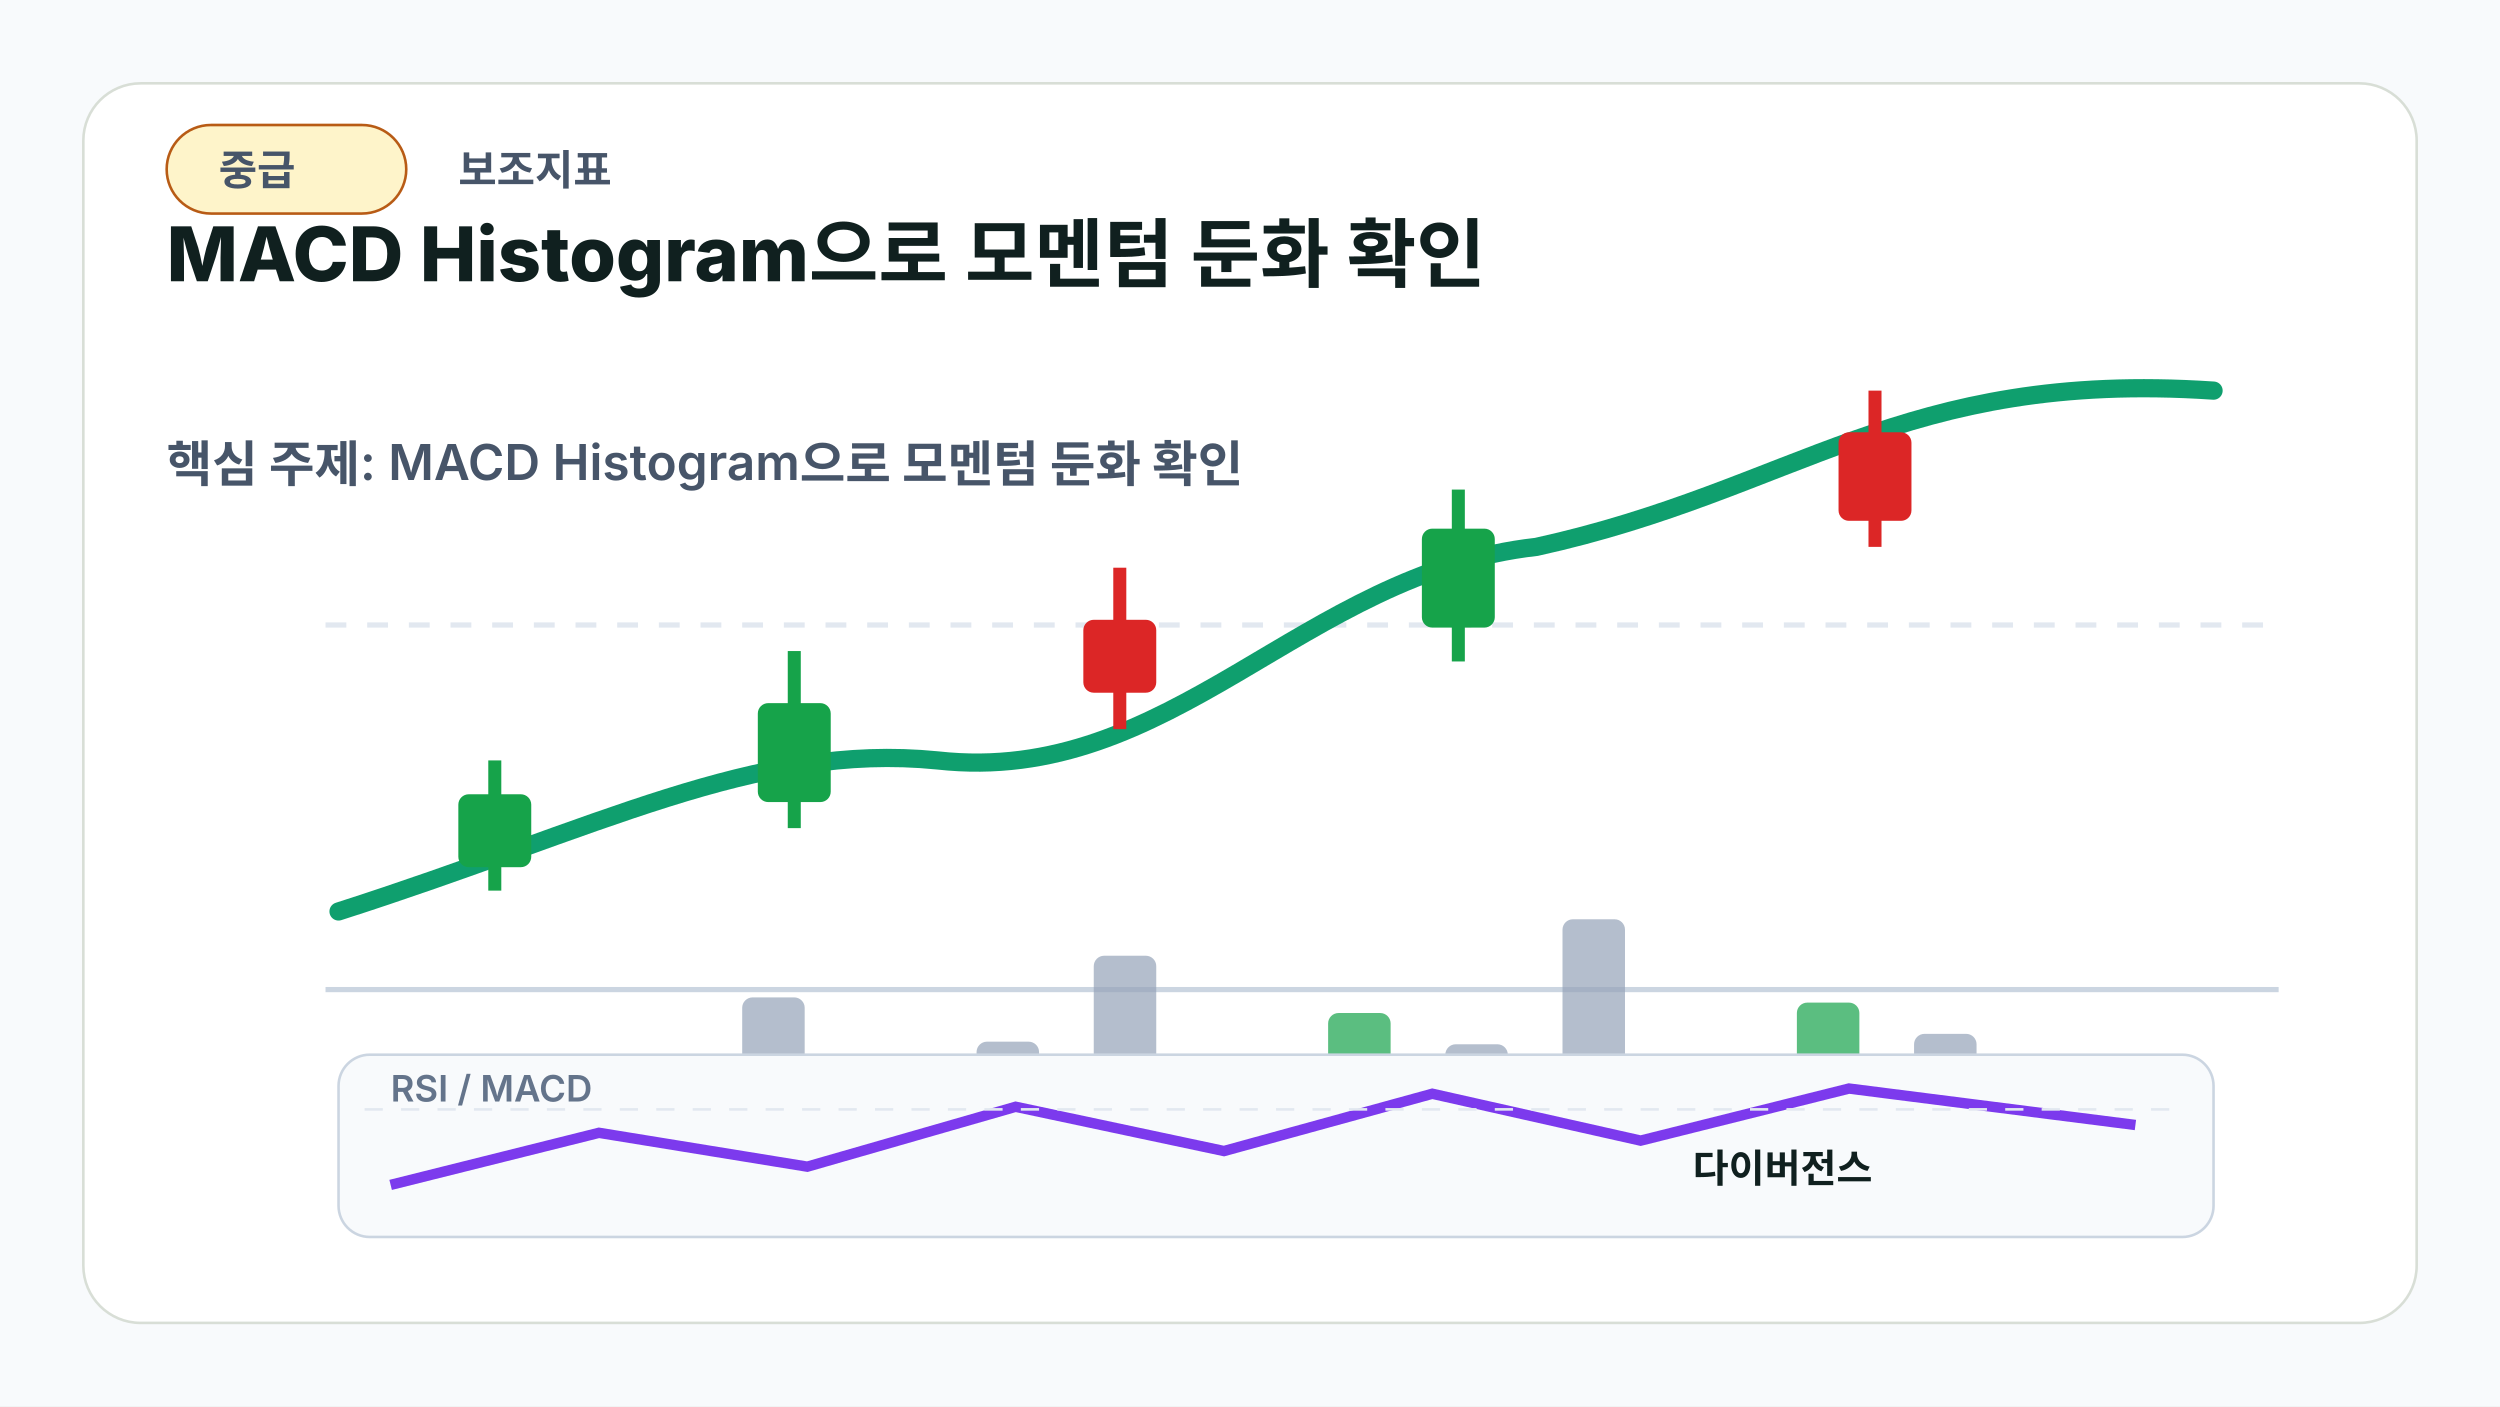
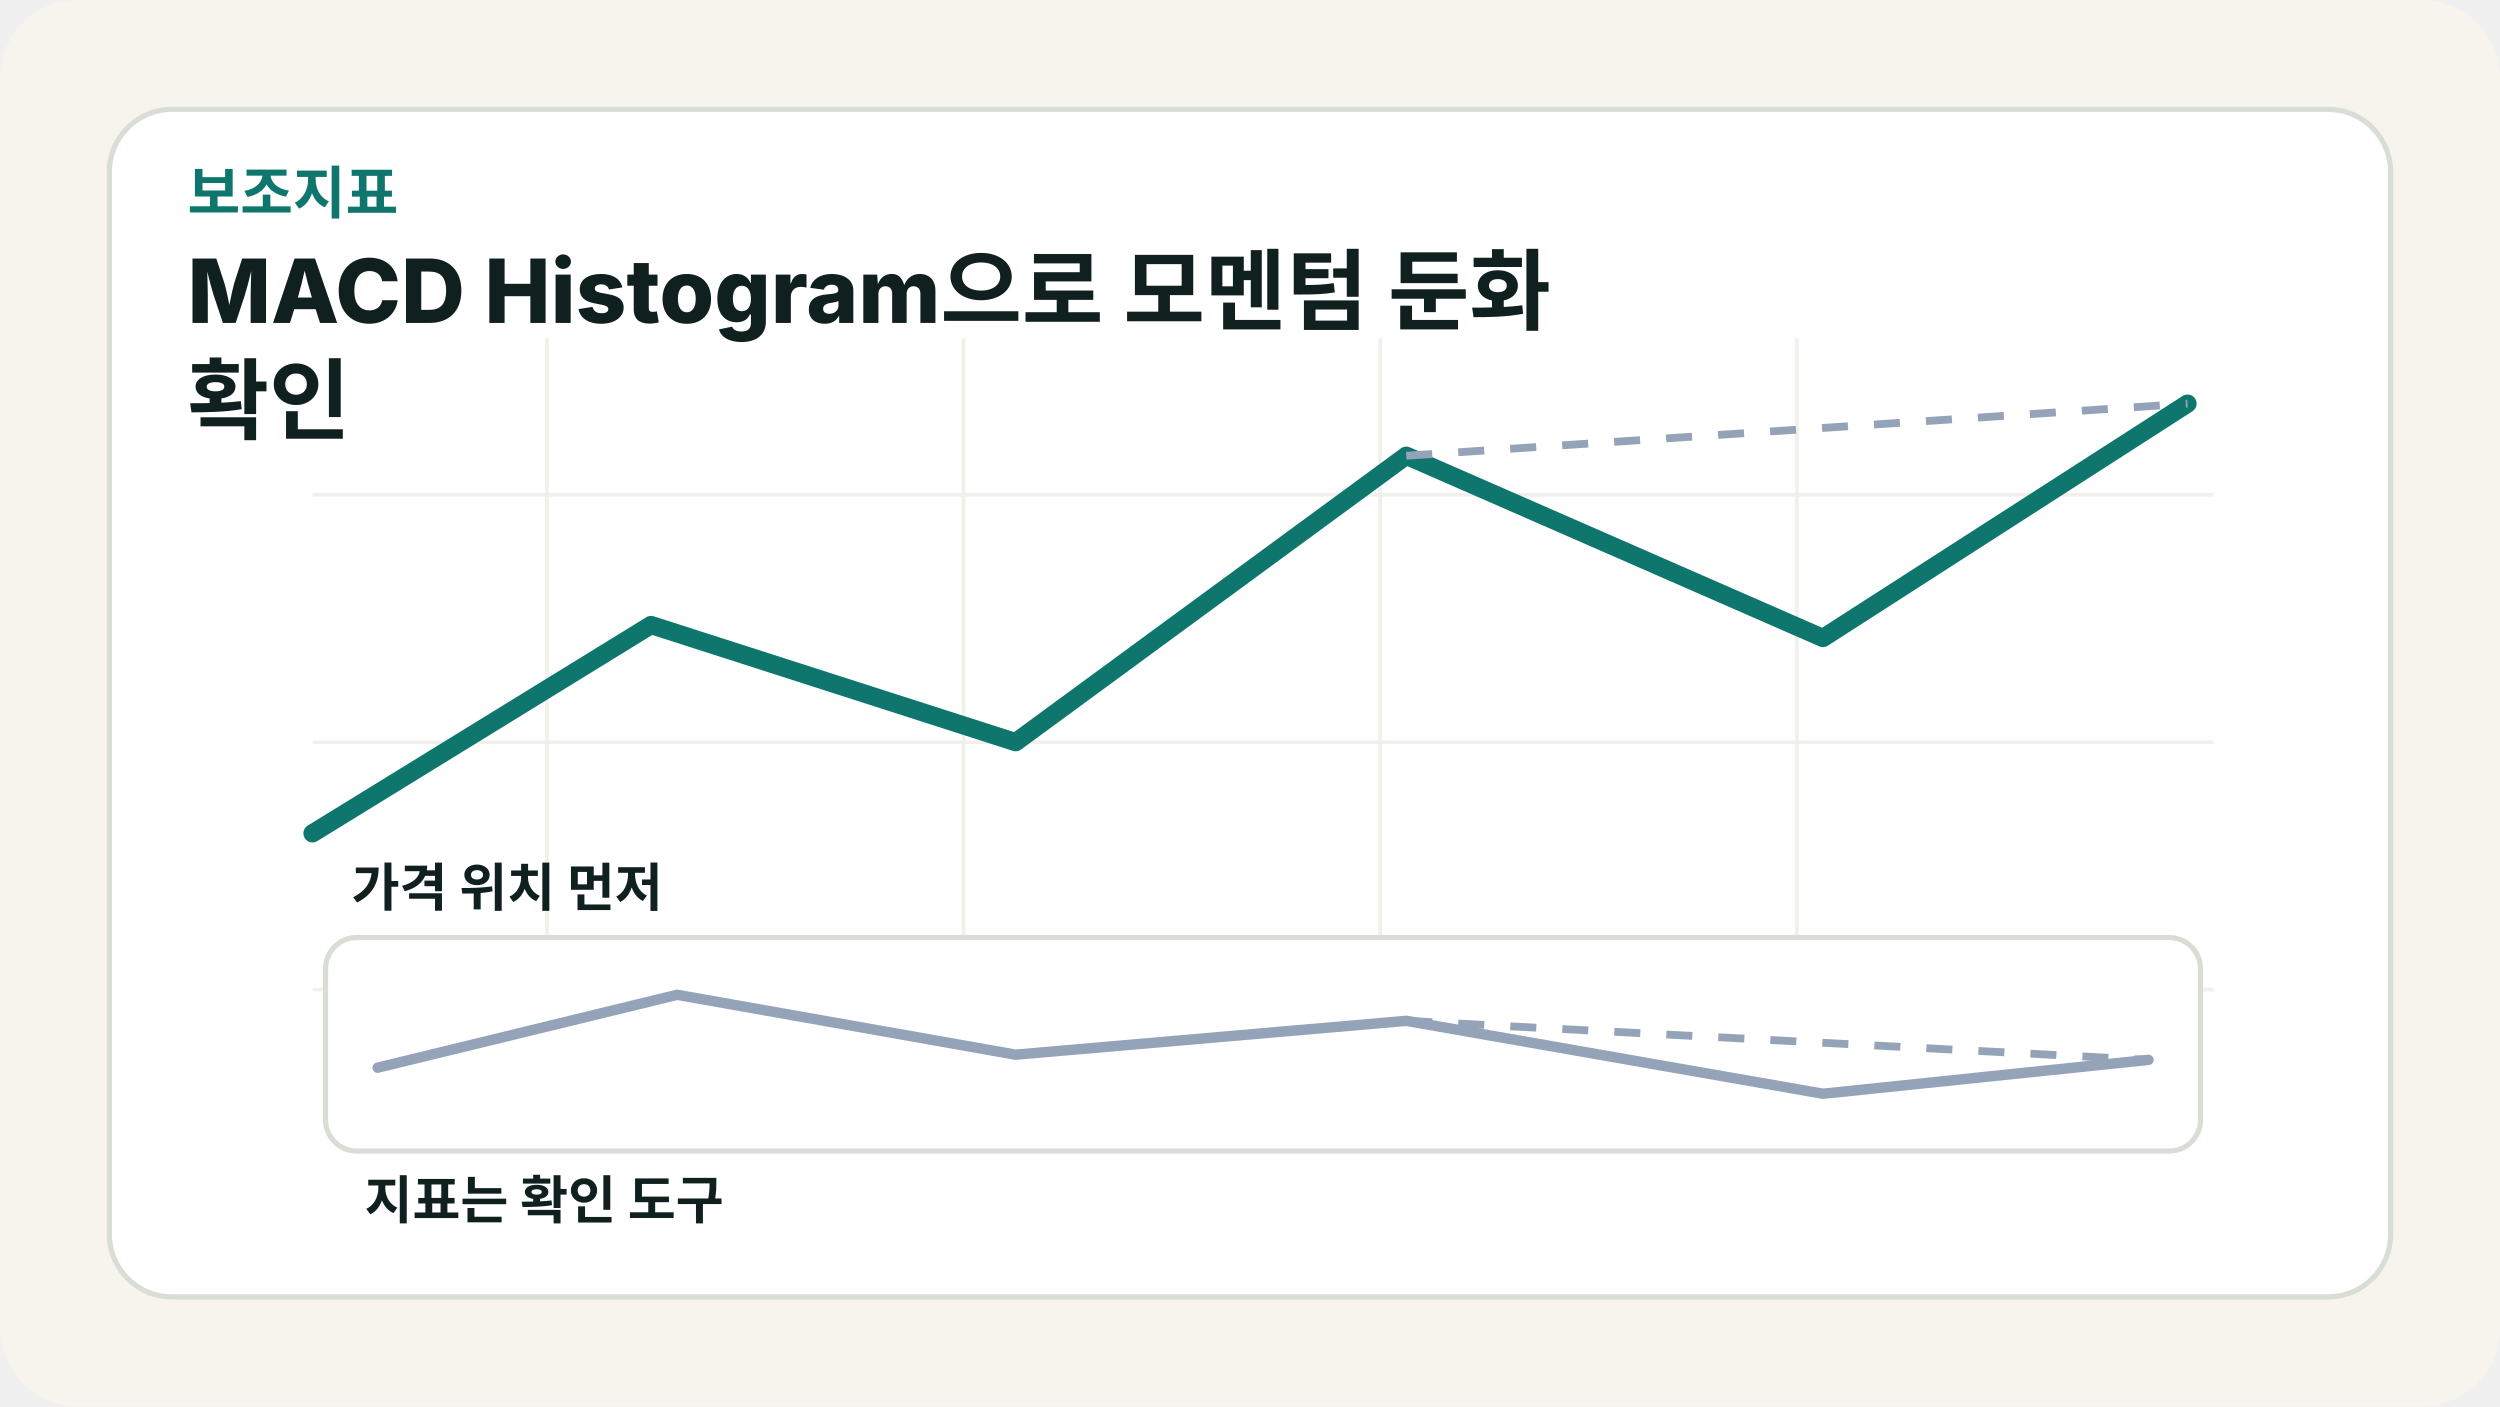
<svg xmlns="http://www.w3.org/2000/svg" width="960" height="540" viewBox="0 0 960 540" role="img" aria-labelledby="title desc">
-   <style>.title{font:800 29px system-ui,-apple-system,Segoe UI,sans-serif;fill:#10201f}.item{font:600 19px system-ui,-apple-system,Segoe UI,sans-serif;fill:#475569}.small{font:700 16px system-ui,-apple-system,Segoe UI,sans-serif;fill:#475569}.label{font:800 15px system-ui,-apple-system,Segoe UI,sans-serif;fill:#10201f}.muted{font:600 14px system-ui,-apple-system,Segoe UI,sans-serif;fill:#64748b}</style>
-   <rect width="960" height="540" fill="#f8fafc" />
-   <rect x="32" y="32" width="896" height="476" rx="22" fill="white" stroke="#d8ded6" />
-   <rect x="64" y="48" width="92" height="34" rx="17" fill="#fef3c7" stroke="#b45309" opacity="0.95" />
-   <text x="84" y="71" class="small">중급</text>
-   <text x="176" y="71" class="small">보조지표</text>
-   <text x="64" y="108" class="title">MACD Histogram으로 모멘텀 둔화 확인</text>
-   <text x="64" y="185" class="item">핵심 주제: MACD Histogram으로 모멘텀 둔화 확인</text>
-   <g>
-     <line x1="125" y1="380" x2="875" y2="380" stroke="#cbd5e1" stroke-width="2" />
-     <line x1="125" y1="240" x2="875" y2="240" stroke="#e2e8f0" stroke-width="2" stroke-dasharray="8 8" />
-     <path d="M130 350 C230 318 290 285 360 292 C450 302 500 220 590 210 C690 188 730 142 850 150" fill="none" stroke="#0f9f6e" stroke-width="7" stroke-linecap="round" />
-     <line x1="190" y1="342" x2="190" y2="292" stroke="#16a34a" stroke-width="5" />
-     <rect x="176" y="305" width="28" height="28" rx="4" fill="#16a34a" />
-     <line x1="305" y1="318" x2="305" y2="250" stroke="#16a34a" stroke-width="5" />
-     <rect x="291" y="270" width="28" height="38" rx="4" fill="#16a34a" />
-     <line x1="430" y1="280" x2="430" y2="218" stroke="#dc2626" stroke-width="5" />
-     <rect x="416" y="238" width="28" height="28" rx="4" fill="#dc2626" />
-     <line x1="560" y1="254" x2="560" y2="188" stroke="#16a34a" stroke-width="5" />
-     <rect x="546" y="203" width="28" height="38" rx="4" fill="#16a34a" />
-     <line x1="720" y1="210" x2="720" y2="150" stroke="#dc2626" stroke-width="5" />
-     <rect x="706" y="166" width="28" height="34" rx="4" fill="#dc2626" />
-     <rect x="150" y="421" width="24" height="34" rx="4" fill="#16a34a" opacity=".7" />
-     <rect x="195" y="411" width="24" height="44" rx="4" fill="#94a3b8" opacity=".7" />
-     <rect x="240" y="417" width="24" height="38" rx="4" fill="#94a3b8" opacity=".7" />
-     <rect x="285" y="383" width="24" height="72" rx="4" fill="#94a3b8" opacity=".7" />
-     <rect x="330" y="410" width="24" height="45" rx="4" fill="#16a34a" opacity=".7" />
-     <rect x="375" y="400" width="24" height="55" rx="4" fill="#94a3b8" opacity=".7" />
-     <rect x="420" y="367" width="24" height="88" rx="4" fill="#94a3b8" opacity=".7" />
-     <rect x="465" y="413" width="24" height="42" rx="4" fill="#94a3b8" opacity=".7" />
-     <rect x="510" y="389" width="24" height="66" rx="4" fill="#16a34a" opacity=".7" />
-     <rect x="555" y="401" width="24" height="54" rx="4" fill="#94a3b8" opacity=".7" />
-     <rect x="600" y="353" width="24" height="102" rx="4" fill="#94a3b8" opacity=".7" />
-     <rect x="645" y="409" width="24" height="46" rx="4" fill="#94a3b8" opacity=".7" />
-     <rect x="690" y="385" width="24" height="70" rx="4" fill="#16a34a" opacity=".7" />
-     <rect x="735" y="397" width="24" height="58" rx="4" fill="#94a3b8" opacity=".7" />
-     <rect x="130" y="405" width="720" height="70" rx="12" fill="#f8fafc" stroke="#cbd5e1" />
-     <polyline points="150,455 230,435 310,448 390,425 470,442 550,420 630,438 710,418 820,432" fill="none" stroke="#7c3aed" stroke-width="4" />
-     <line x1="140" y1="426" x2="840" y2="426" stroke="#e2e8f0" stroke-dasharray="7 7" />
-     <text x="150" y="423" class="muted">RSI / MACD</text>
-     <text x="650" y="454" class="label">다이버전스</text>
+   <style>
+ .bg{fill:#f6f4ed}.panel{fill:#fff;stroke:#d8ded6;stroke-width:2}.title{font:800 34px system-ui,-apple-system,BlinkMacSystemFont,"Segoe UI",sans-serif;fill:#10201f}.sub{font:800 22px system-ui,-apple-system,BlinkMacSystemFont,"Segoe UI",sans-serif;fill:#0f766e}.label{font:800 20px system-ui,-apple-system,BlinkMacSystemFont,"Segoe UI",sans-serif;fill:#10201f}.note{font:700 17px system-ui,-apple-system,BlinkMacSystemFont,"Segoe UI",sans-serif;fill:#647067}.line{fill:none;stroke:#0f766e;stroke-width:7;stroke-linecap:round;stroke-linejoin:round}.down{fill:none;stroke:#b45309;stroke-width:7;stroke-linecap:round;stroke-linejoin:round}.thin{fill:none;stroke:#94a3b8;stroke-width:4;stroke-linecap:round}.dash{stroke:#94a3b8;stroke-width:3;stroke-dasharray:10 10}.zone{fill:#e8f4ef;stroke:#0f766e;stroke-width:2;opacity:.9}.risk{fill:#fff3df;stroke:#b45309;stroke-width:2}.bar{fill:#0f766e;opacity:.92}.warn{fill:#b45309;opacity:.92}
+ </style>
+   <rect class="bg" width="960" height="540" rx="30" />
+   <rect class="panel" x="42" y="42" width="876" height="456" rx="24" />
+   <text x="72" y="82" class="sub">보조지표</text>
+   <text x="72" y="124" class="title">MACD Histogram으로 모멘텀 둔화</text>
+   <text x="72" y="166" class="title">확인</text>
+   <g opacity=".55">
+     <path d="M120 190H850M120 285H850M120 380H850M210 130V430M370 130V430M530 130V430M690 130V430" stroke="#e7e3d8" stroke-width="1.4" />
  </g>
+   <path class="line" d="M120 320L250 240L390 285L540 175L700 245L840 155" />
+   <rect class="panel" x="125" y="360" width="720" height="82" rx="12" />
+   <path class="thin" d="M145 410L260 382L390 405L540 392L700 420L825 407" />
+   <path class="dash" d="M540 175L840 155M540 392L825 407" />
+   <text class="label" x="135" y="348">가격 위치 먼저</text>
+   <text class="label" x="140" y="468">지표는 확인 도구</text>
</svg>
